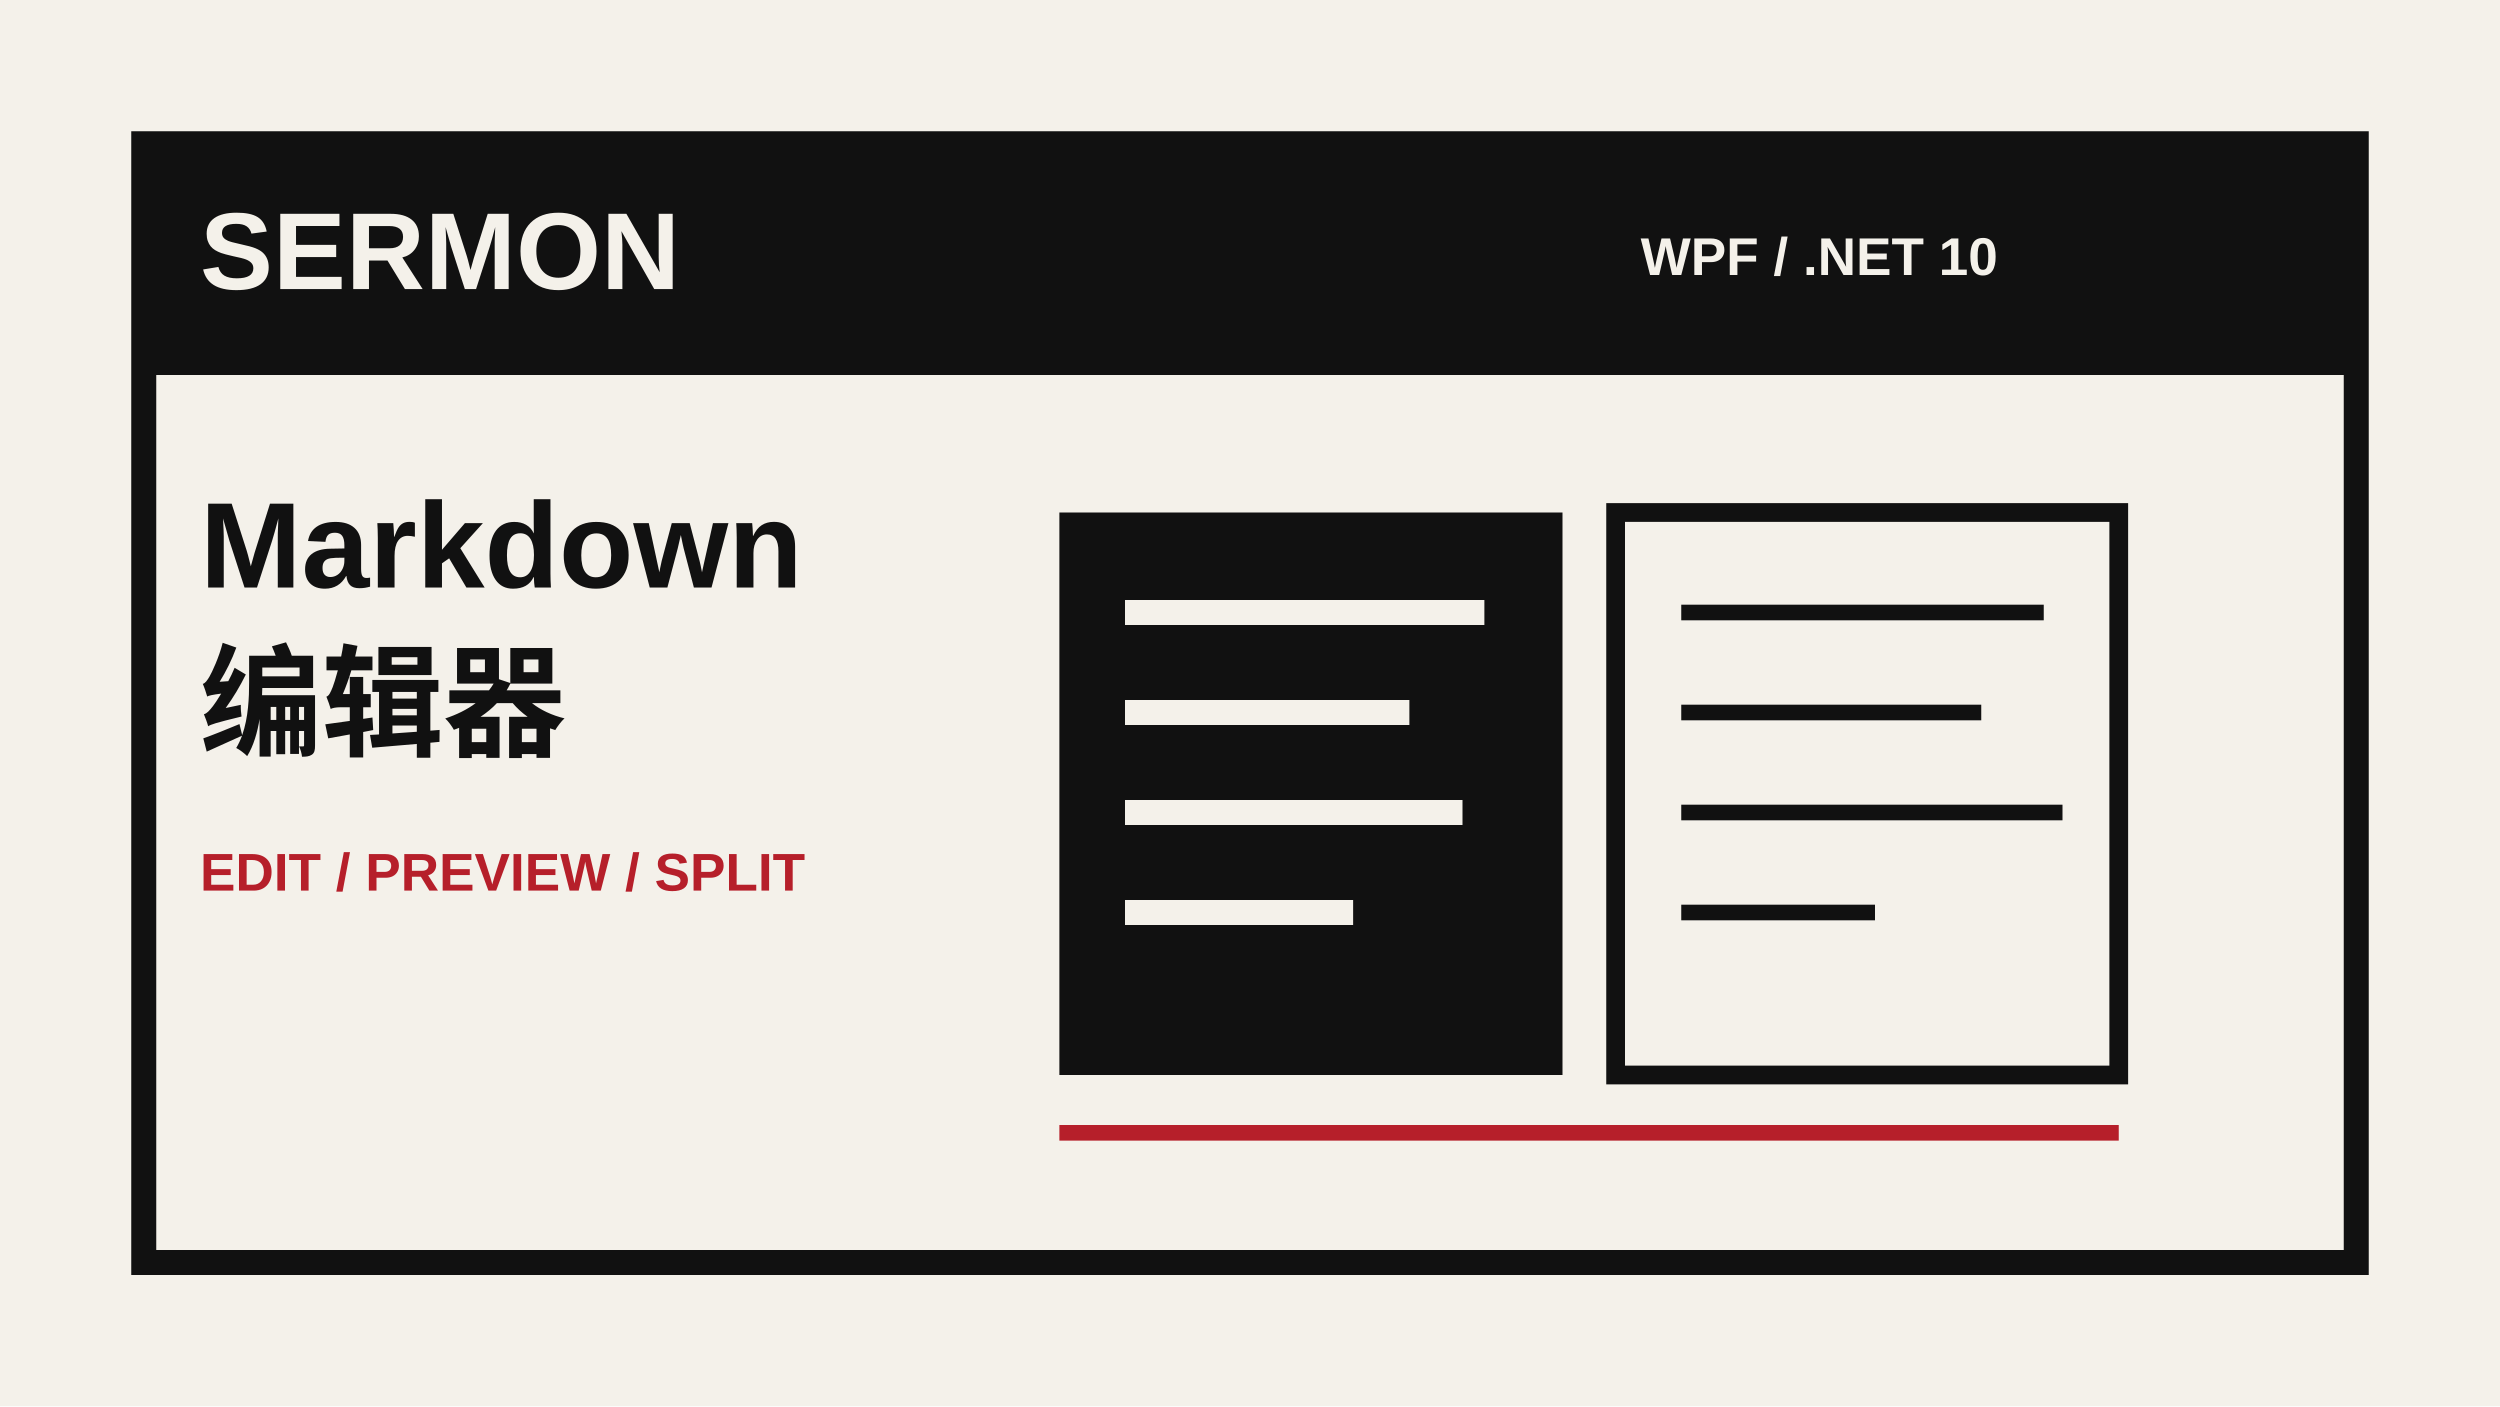
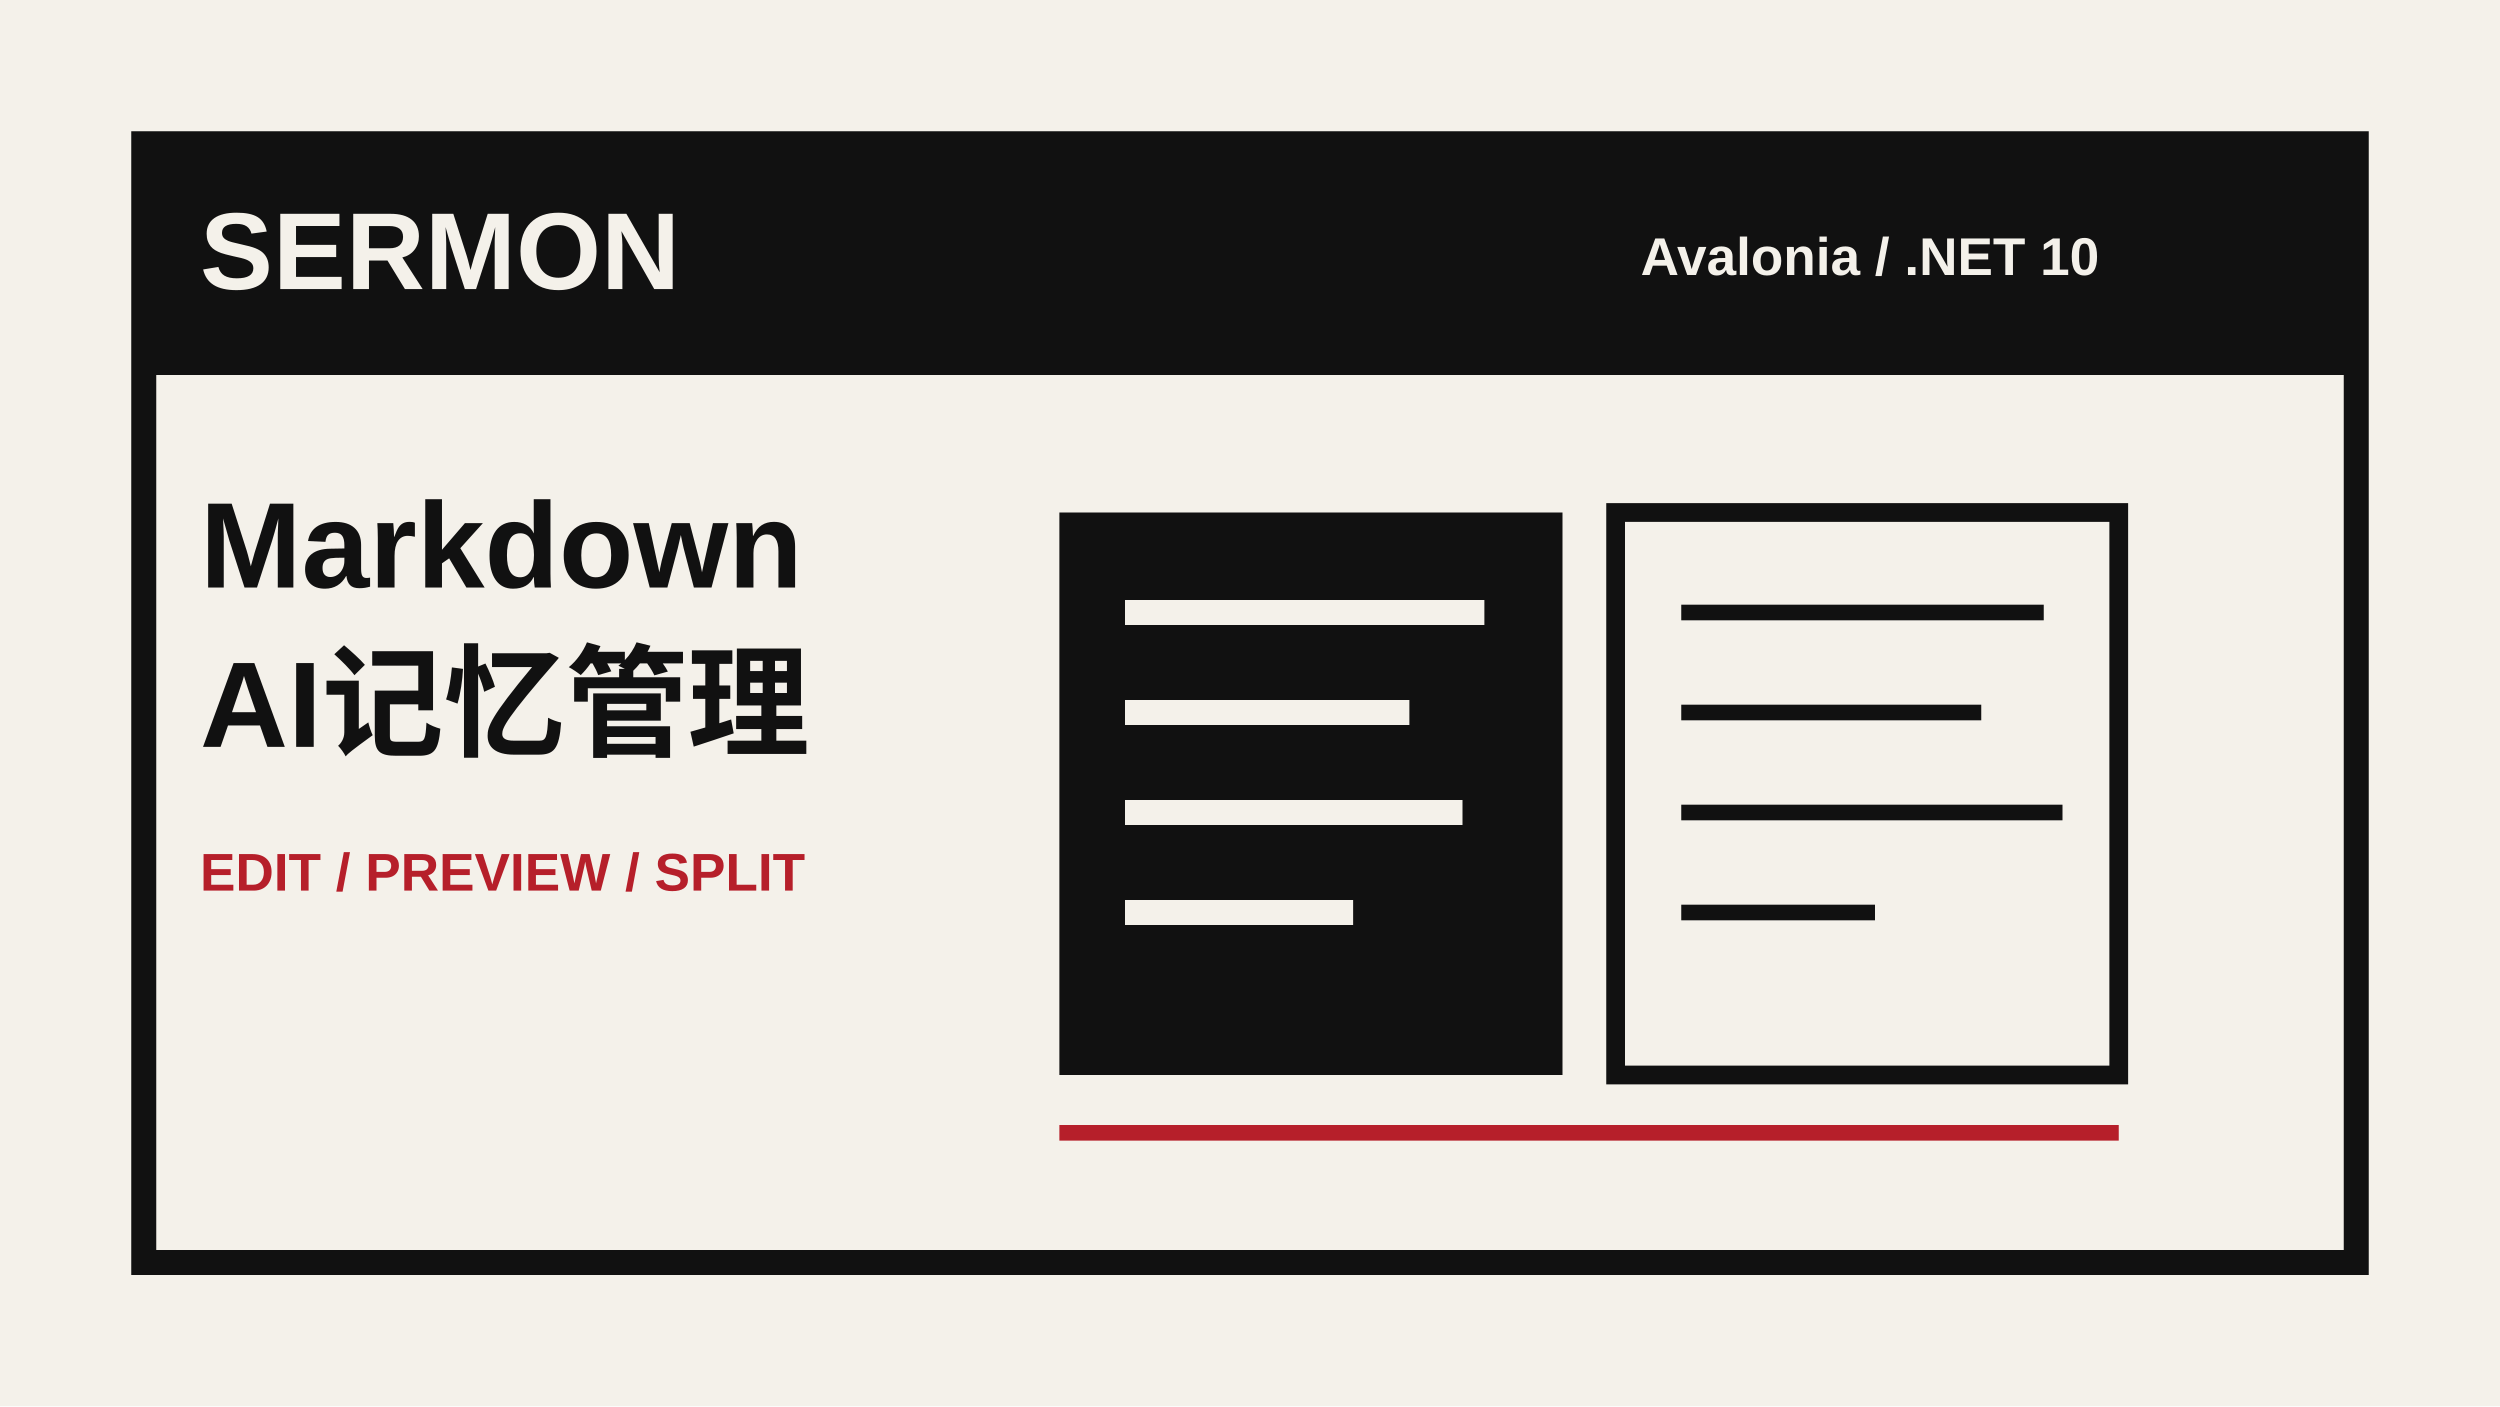
<svg xmlns="http://www.w3.org/2000/svg" width="1600" height="900" viewBox="0 0 1600 900" fill="none">
  <rect width="1600" height="900" fill="#F4F1EA" />
  <rect x="92" y="92" width="1416" height="716" stroke="#111111" stroke-width="16" />
  <rect x="92" y="92" width="1416" height="148" fill="#111111" />
  <text x="128" y="185" fill="#F4F1EA" font-family="Arial, Helvetica, sans-serif" font-size="70" font-weight="900">SERMON</text>
-   <text x="1050" y="176" fill="#F4F1EA" font-family="Arial, Helvetica, sans-serif" font-size="34" font-weight="900">WPF / .NET 10</text>
+   <text x="1050" y="176" fill="#F4F1EA" font-family="Arial, Helvetica, sans-serif" font-size="34" font-weight="900">Avalonia / .NET 10</text>
  <text x="128" y="376" fill="#111111" font-family="Arial, Helvetica, sans-serif" font-size="78" font-weight="900">Markdown</text>
-   <text x="128" y="478" fill="#111111" font-family="Arial, Helvetica, sans-serif" font-size="78" font-weight="900">编辑器</text>
+   <text x="128" y="478" fill="#111111" font-family="Arial, Helvetica, sans-serif" font-size="78" font-weight="900">AI记忆管理</text>
  <text x="128" y="570" fill="#B61F2A" font-family="Arial, Helvetica, sans-serif" font-size="34" font-weight="900">EDIT / PREVIEW / SPLIT</text>
  <rect x="678" y="328" width="322" height="360" fill="#111111" />
  <rect x="1034" y="328" width="322" height="360" fill="#F4F1EA" stroke="#111111" stroke-width="12" />
  <path d="M720 392H950M720 456H902M720 520H936M720 584H866" stroke="#F4F1EA" stroke-width="16" />
  <path d="M1076 392H1308M1076 456H1268M1076 520H1320M1076 584H1200" stroke="#111111" stroke-width="10" />
  <rect x="678" y="720" width="678" height="10" fill="#B61F2A" />
</svg>
